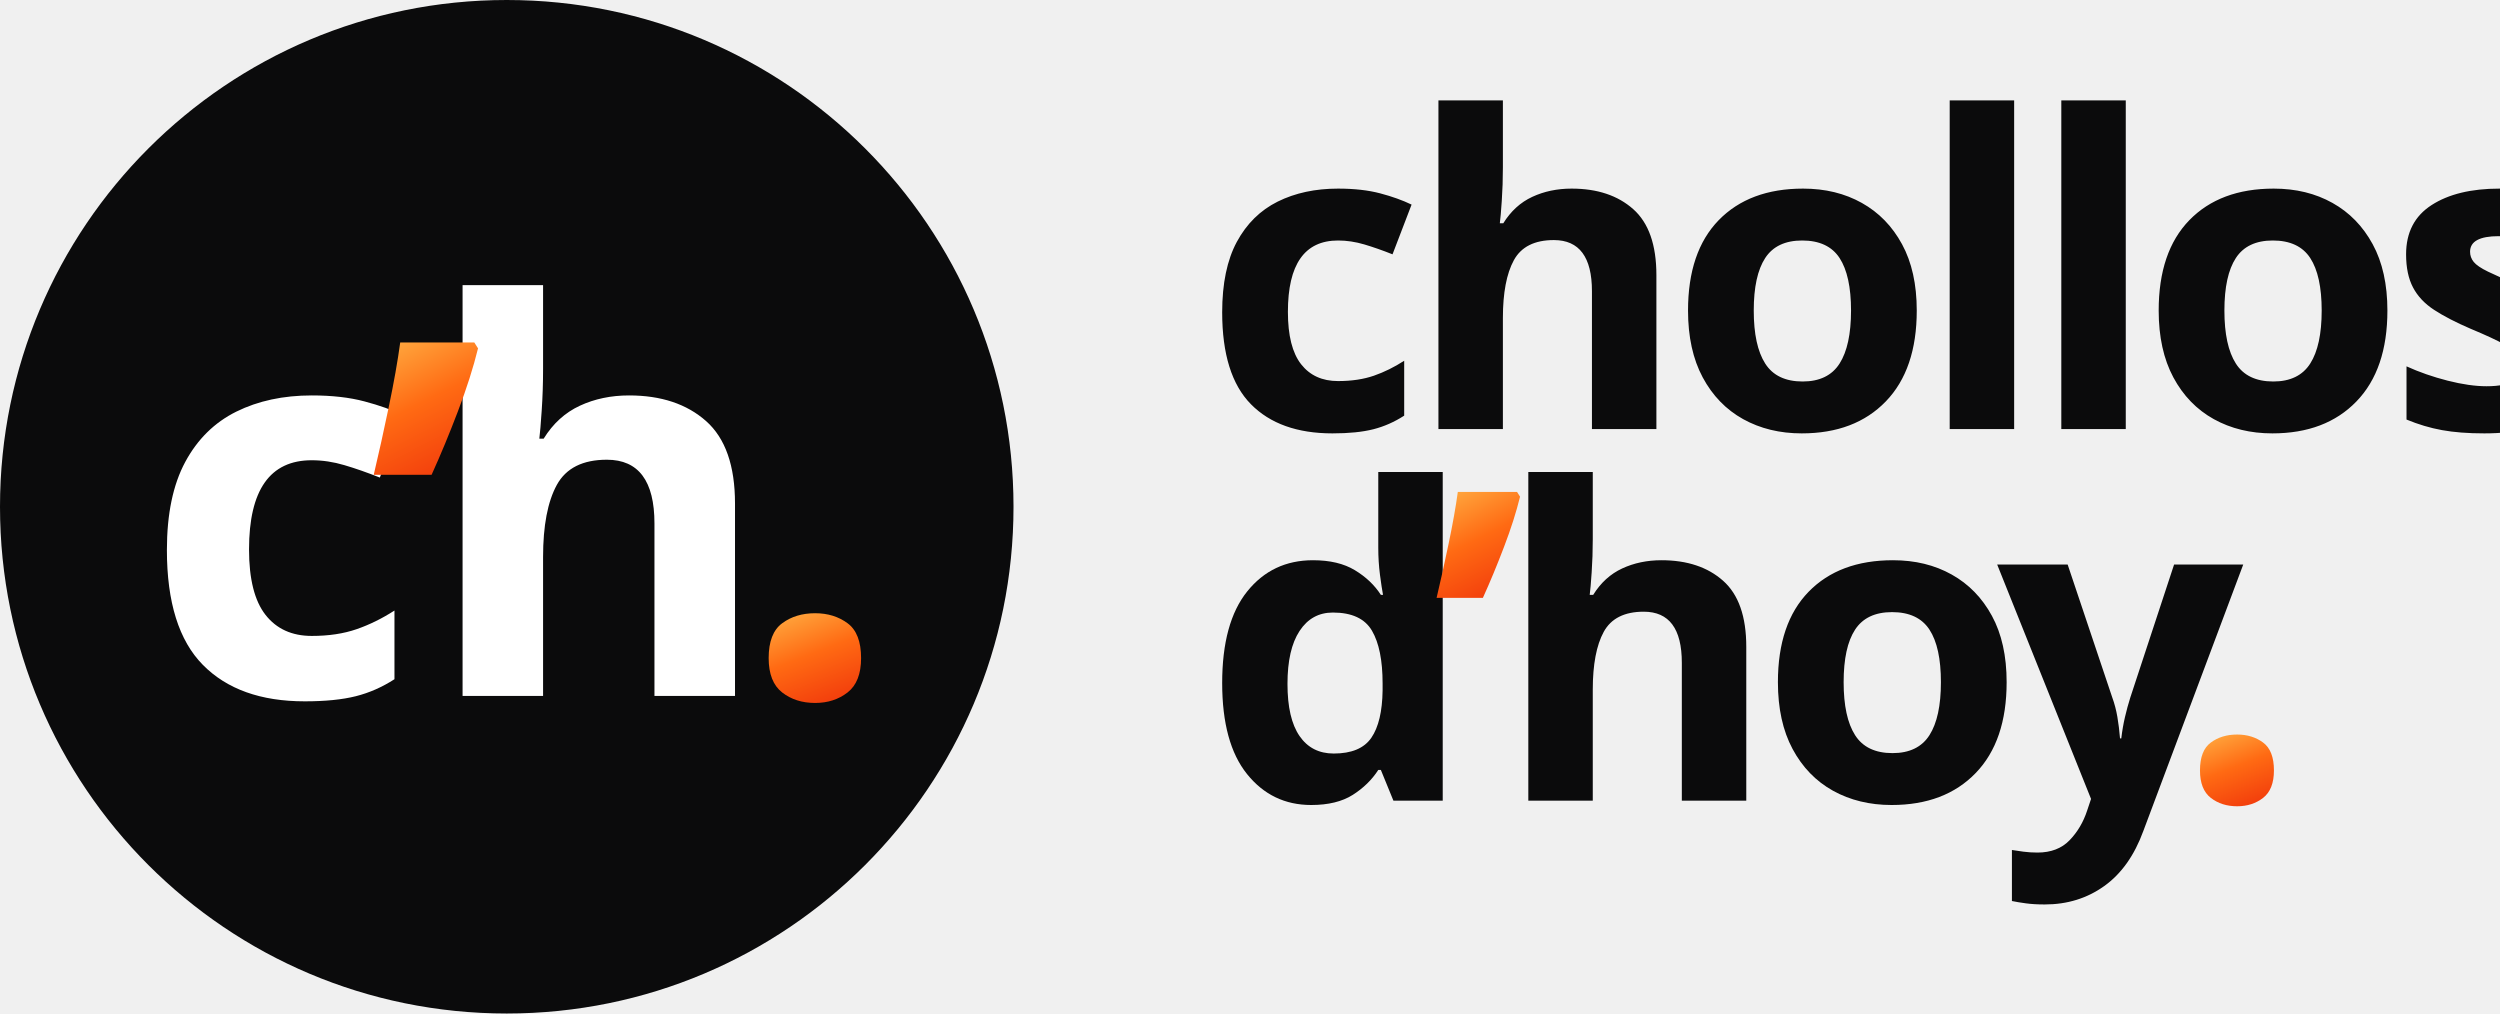
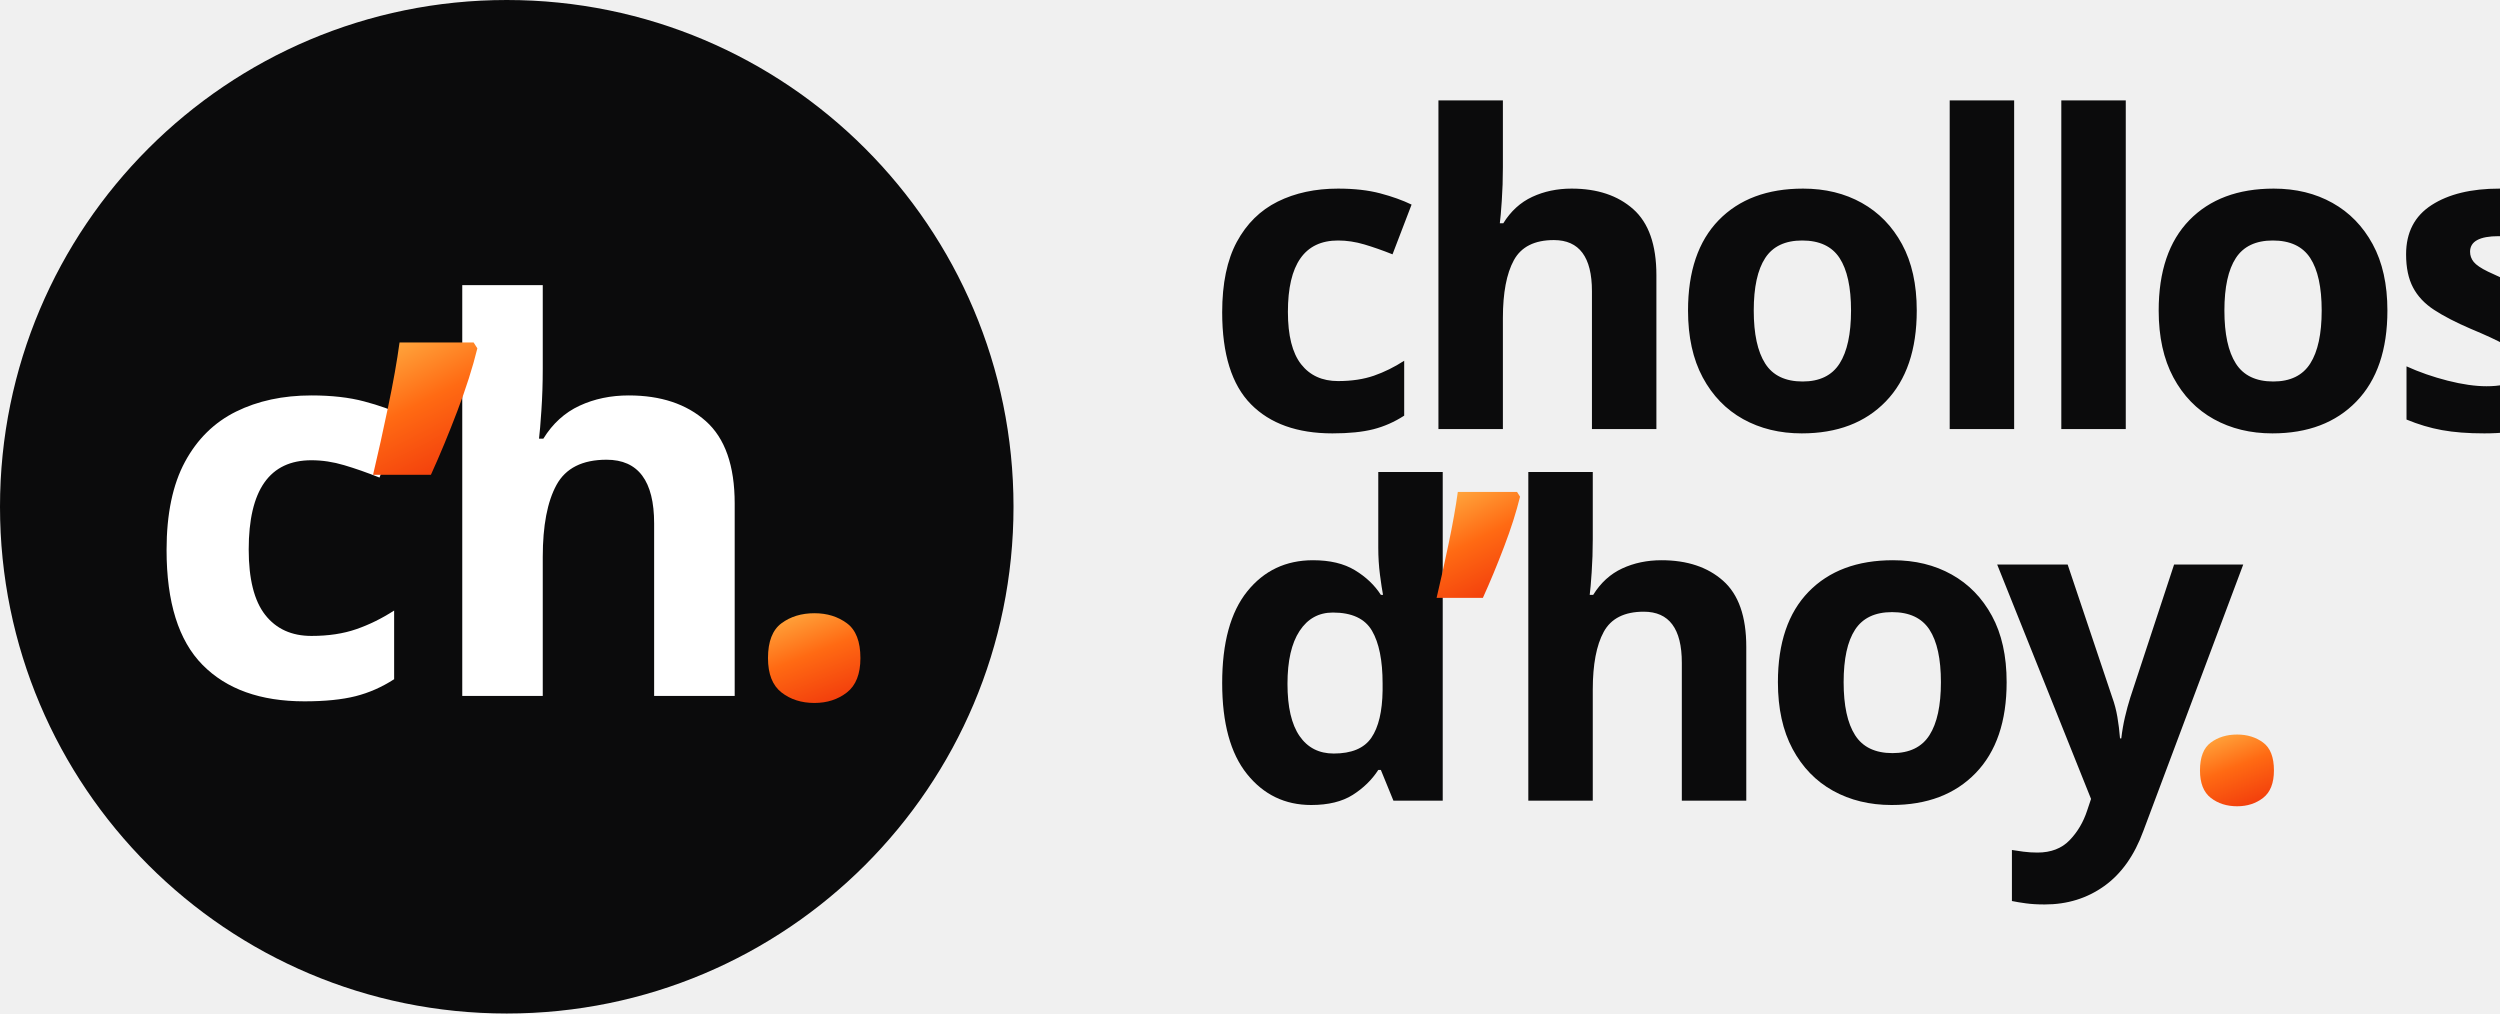
<svg xmlns="http://www.w3.org/2000/svg" width="740" height="300" viewBox="0 0 740 300">
  <defs>
    <linearGradient id="naranja" x1="0.3" y1="0" x2="0.7" y2="1">
      <stop offset="0" stop-color="#FFA23A" />
      <stop offset="0.45" stop-color="#FF6A13" />
      <stop offset="1" stop-color="#F23D0C" />
    </linearGradient>
  </defs>
  <g id="icono">
    <circle cx="150.0" cy="150.0" r="150.0" fill="#0B0B0C" />
  </g>
  <g id="ch">
-     <text x="42.2" y="206.0" font-family="Bricolage Grotesque" font-weight="800" font-size="160" letter-spacing="0" fill="#FFFFFF">ch</text>
+     <text x="42.1" y="206.0" font-family="Bricolage Grotesque" font-weight="800" font-size="160" letter-spacing="0" fill="#FFFFFF">ch</text>
  </g>
  <g id="apostrofo">
-     <text x="108.7" y="215.6" font-family="Bricolage Grotesque" font-weight="800" font-size="160" letter-spacing="0" fill="url(#naranja)">’</text>
+     <text x="108.5" y="215.6" font-family="Bricolage Grotesque" font-weight="800" font-size="160" letter-spacing="0" fill="url(#naranja)">’</text>
  </g>
  <g id="punto">
-     <text x="218.4" y="206.0" font-family="Bricolage Grotesque" font-weight="800" font-size="160" letter-spacing="0" fill="url(#naranja)">.</text>
+     <text x="218.2" y="206.0" font-family="Bricolage Grotesque" font-weight="800" font-size="160" letter-spacing="0" fill="url(#naranja)">.</text>
  </g>
  <g id="chollos">
    <text x="356.0" y="127.0" font-family="Bricolage Grotesque" font-weight="800" font-size="128" letter-spacing="-6" fill="#0B0B0C">chollos</text>
  </g>
  <g id="d">
    <text x="356.0" y="237.0" font-family="Bricolage Grotesque" font-weight="800" font-size="128" letter-spacing="-6" fill="#0B0B0C">d</text>
  </g>
  <g id="apostrofo-nombre">
    <text x="423.7" y="237.0" font-family="Bricolage Grotesque" font-weight="800" font-size="128" letter-spacing="-6" fill="url(#naranja)">’</text>
  </g>
  <g id="hoy">
    <text x="442.4" y="237.0" font-family="Bricolage Grotesque" font-weight="800" font-size="128" letter-spacing="-6" fill="#0B0B0C">hoy</text>
  </g>
  <g id="punto-final">
    <text x="643.9" y="237.0" font-family="Bricolage Grotesque" font-weight="800" font-size="128" letter-spacing="0" fill="url(#naranja)">.</text>
  </g>
</svg>
